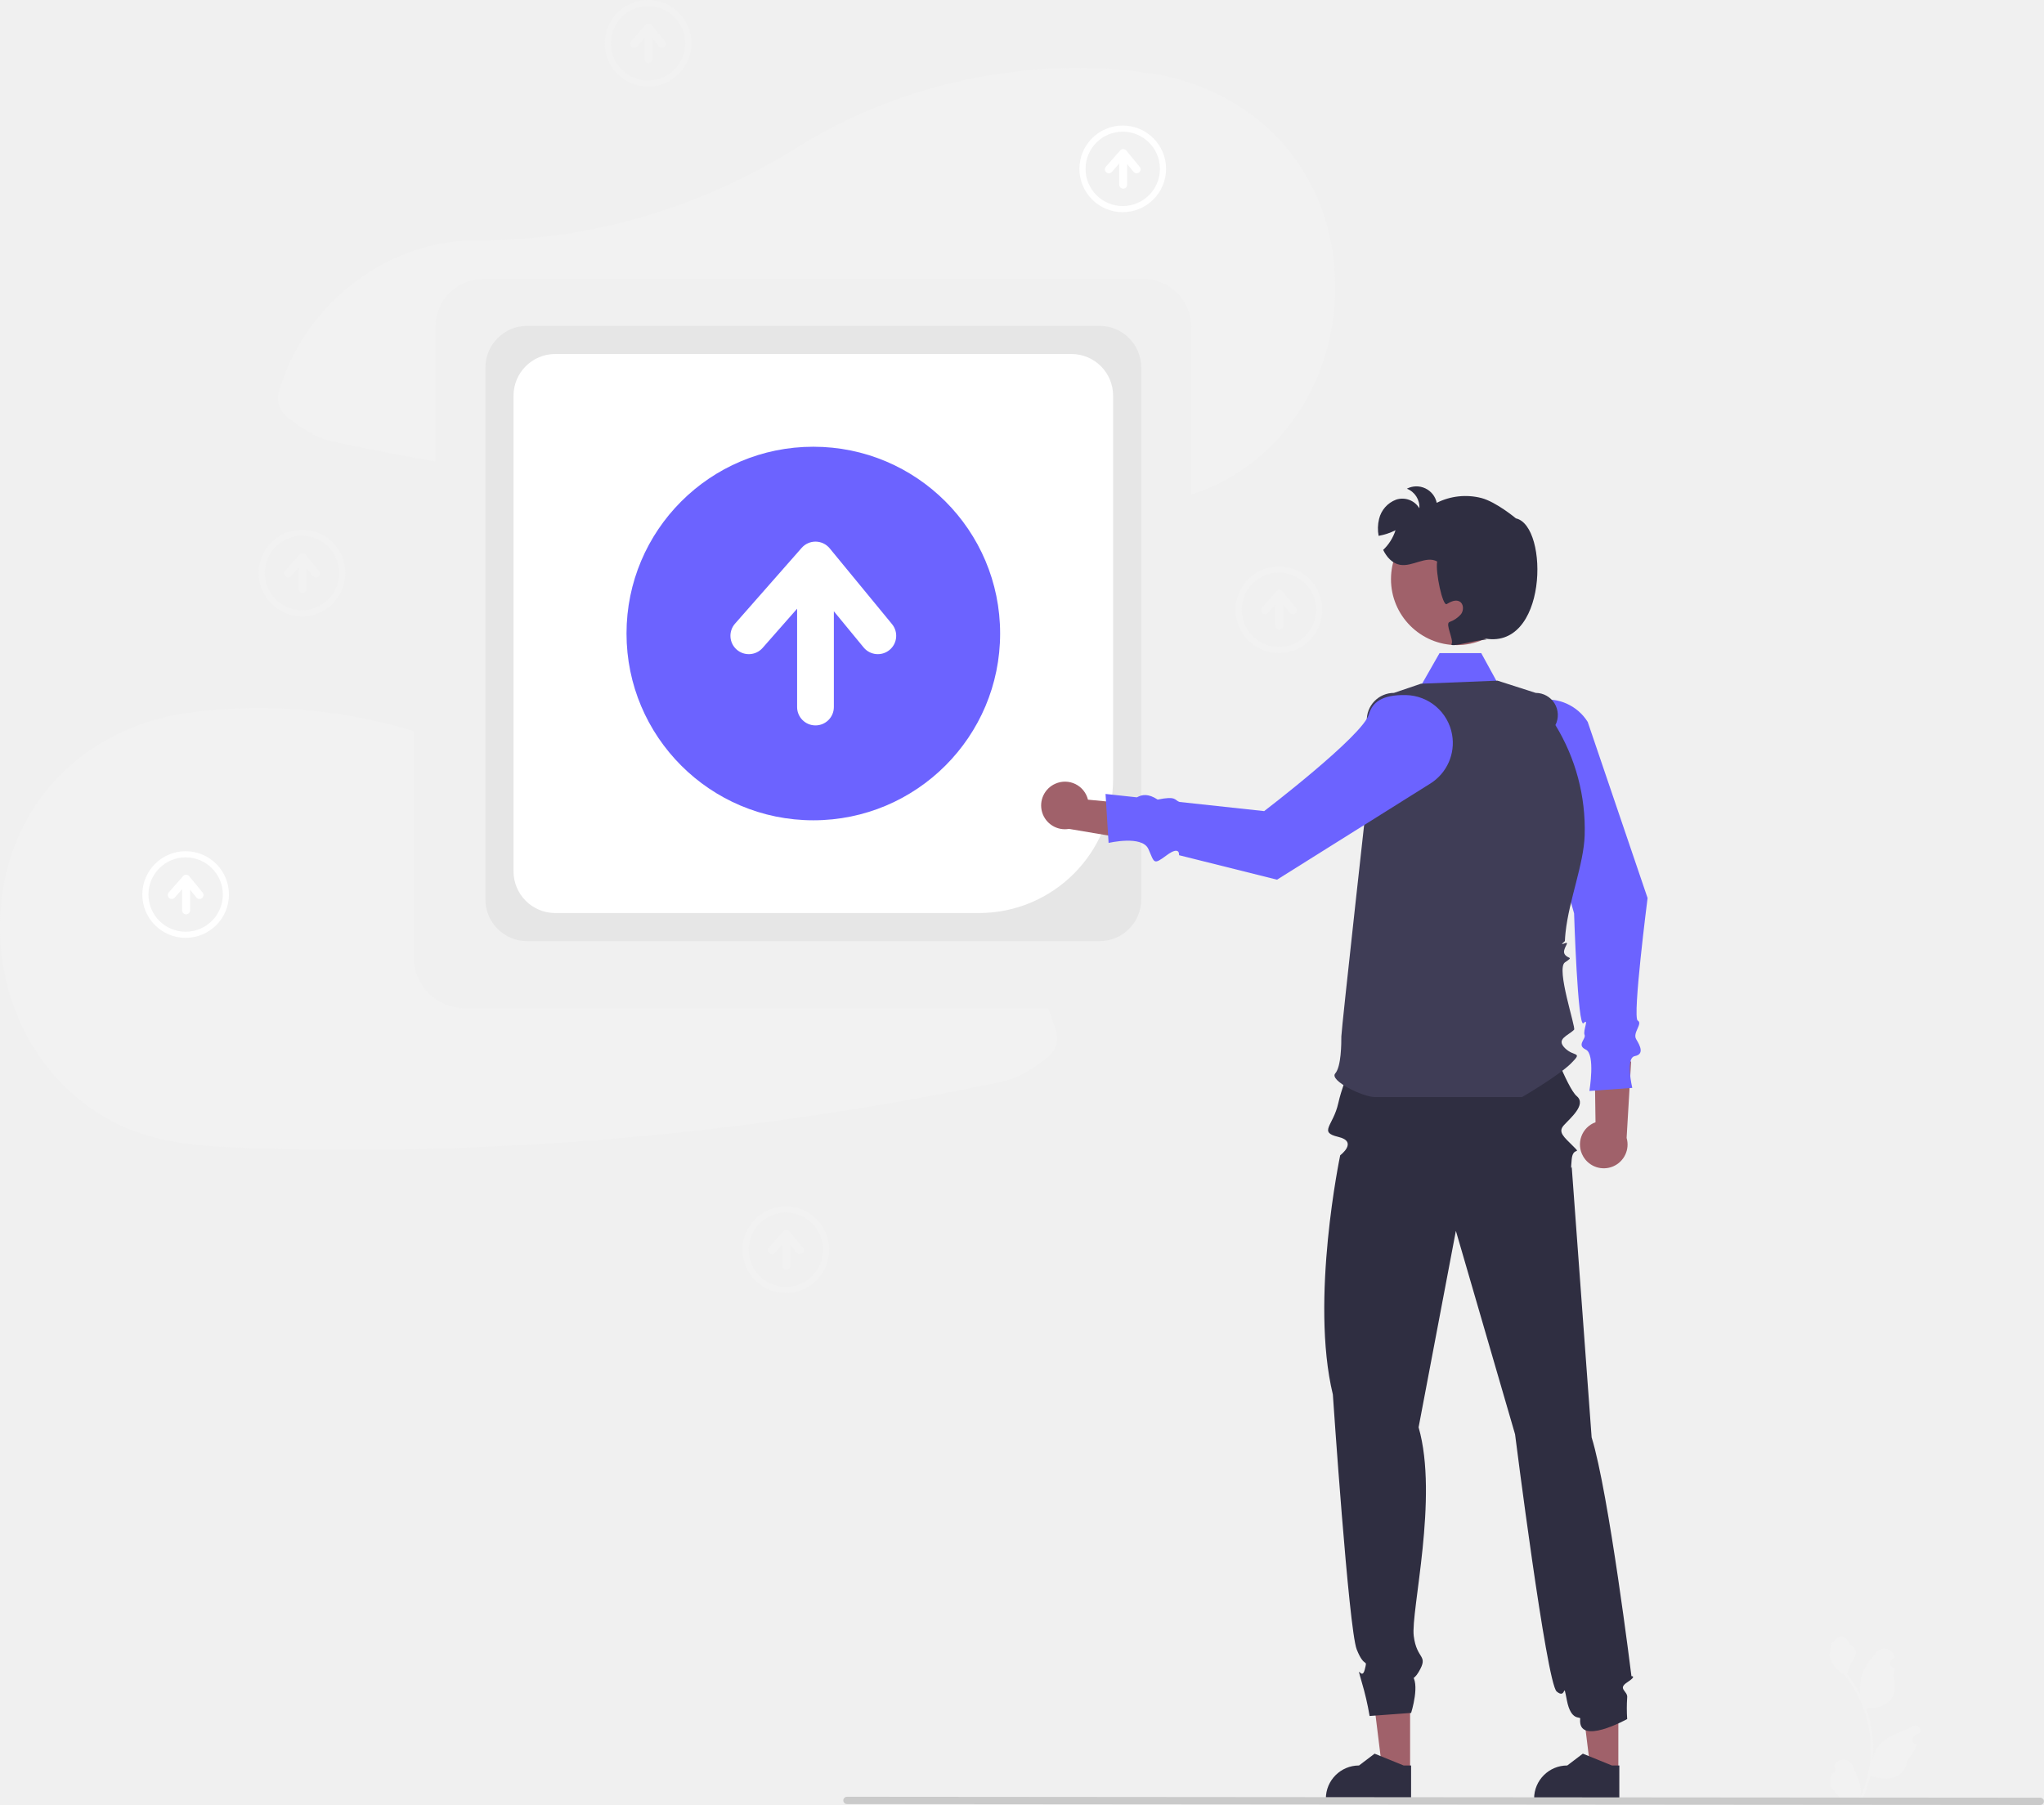
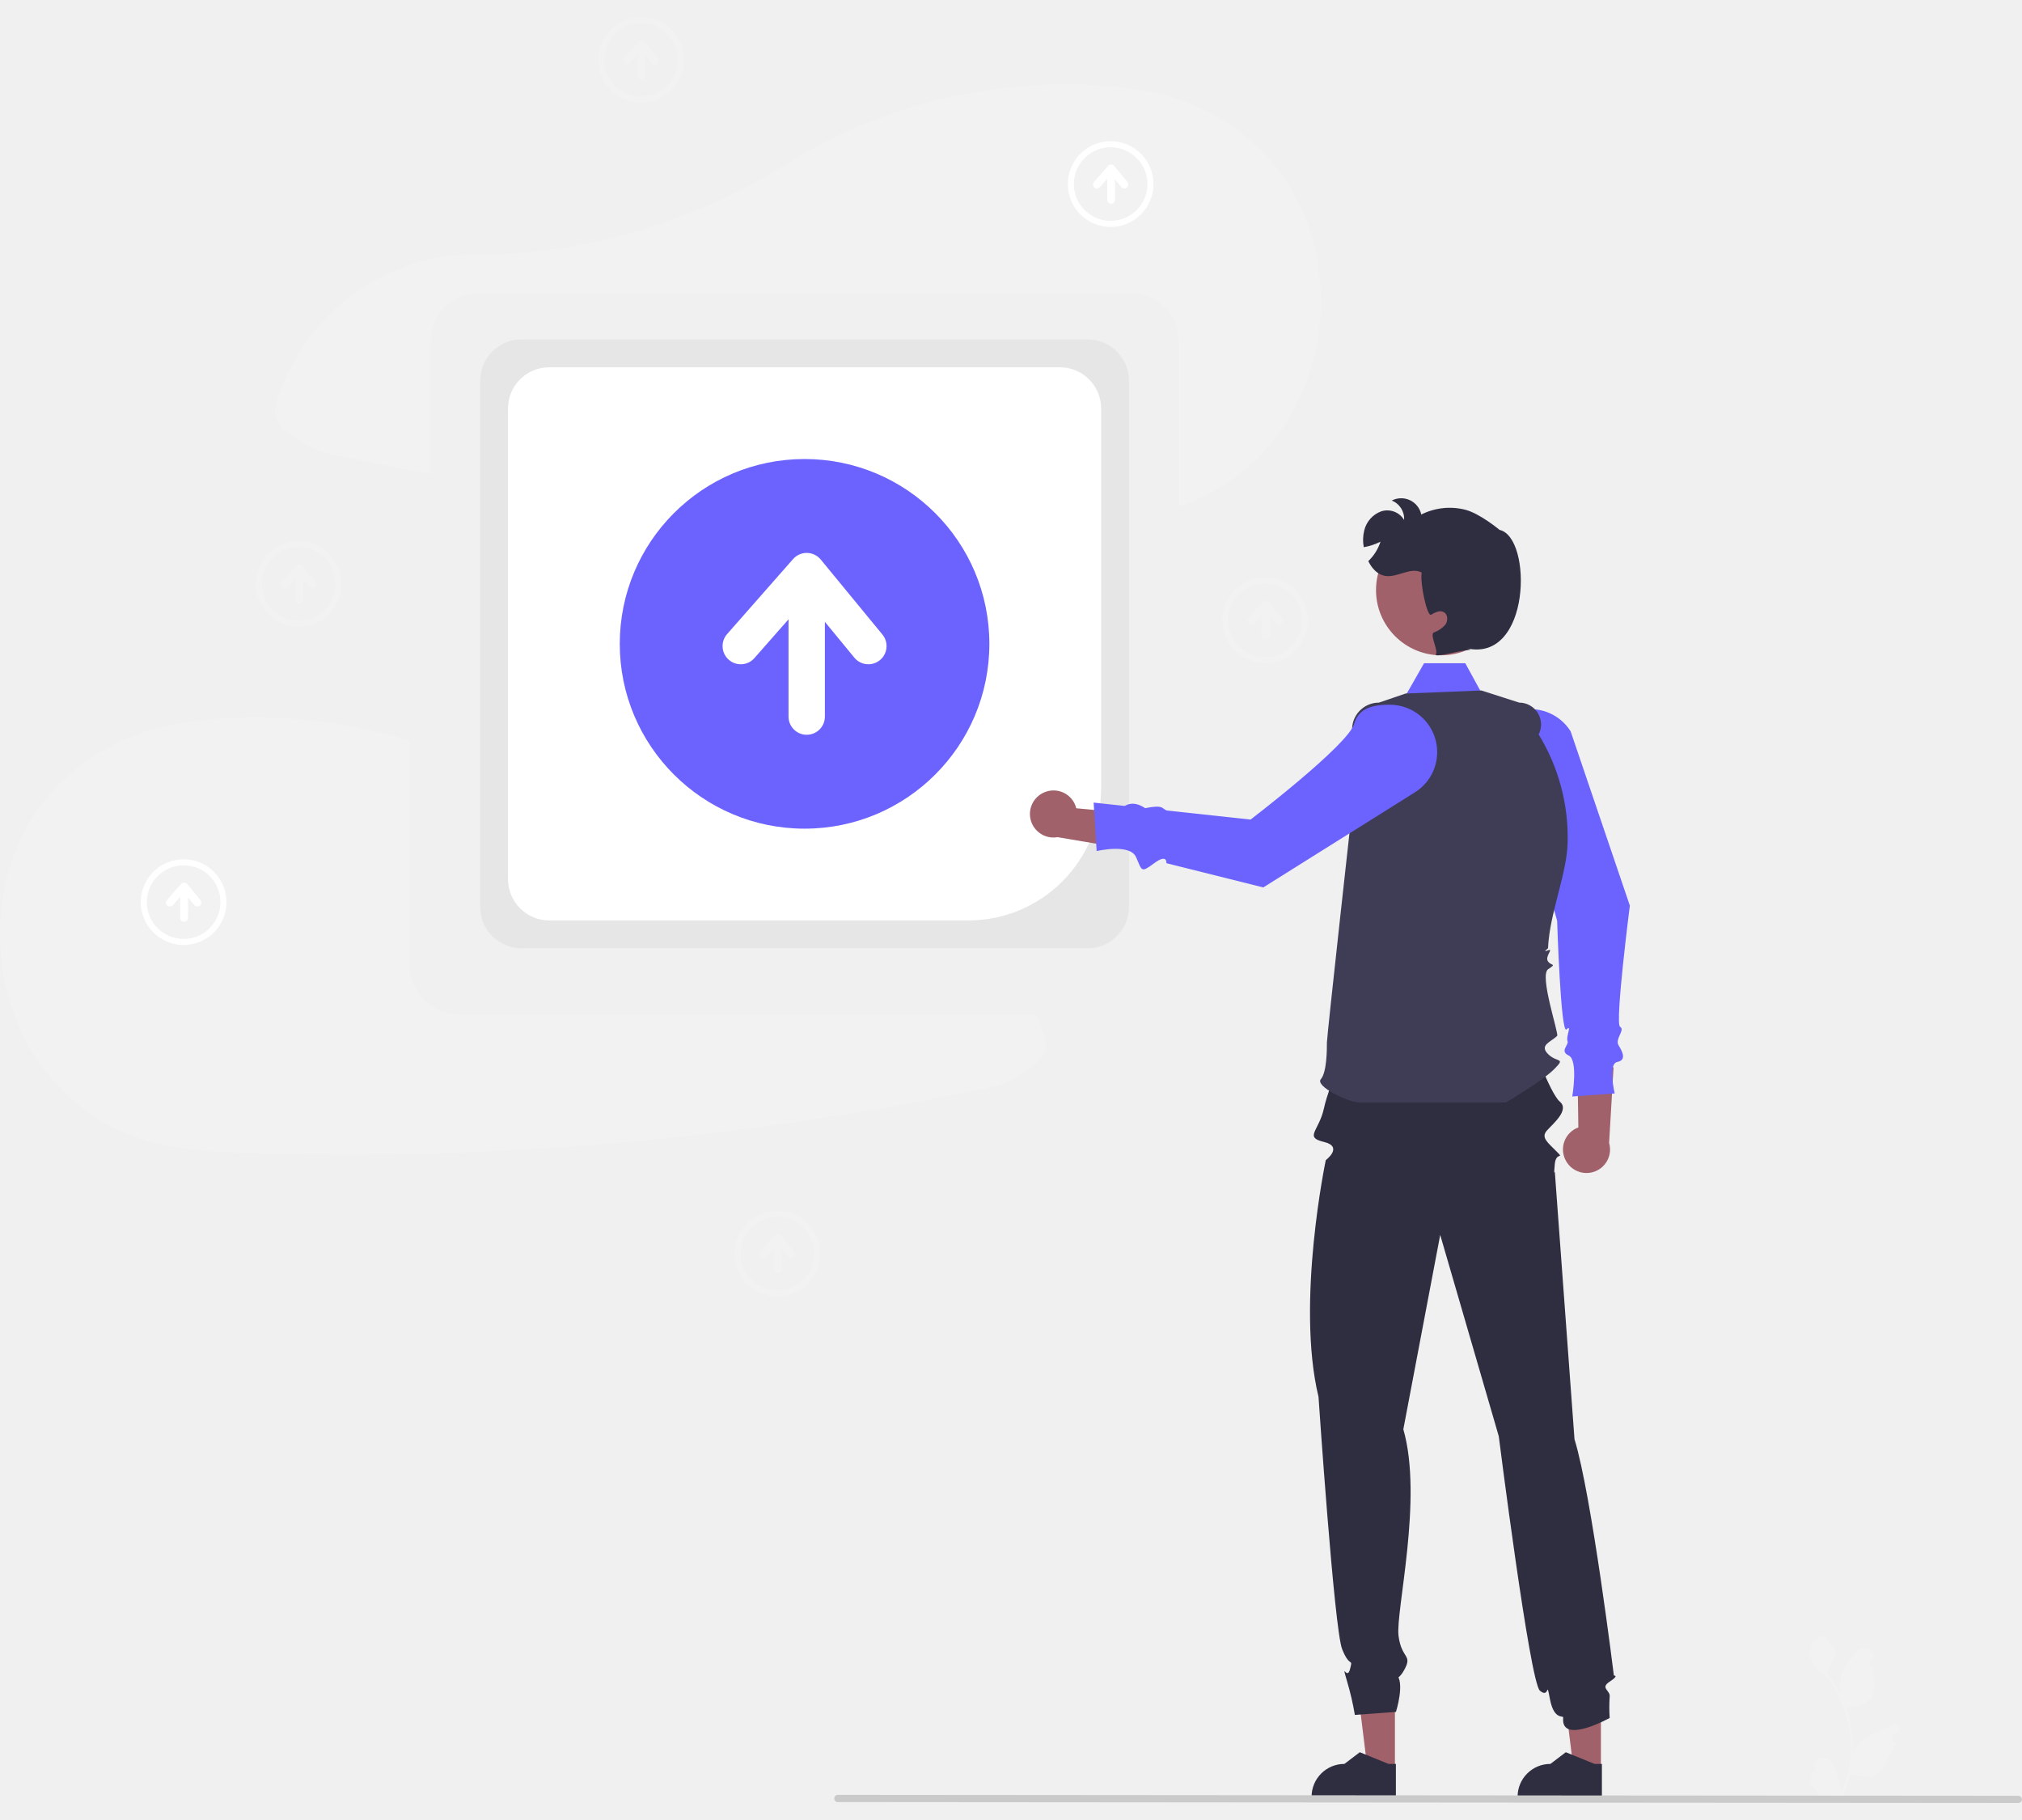
- <svg xmlns="http://www.w3.org/2000/svg" data-name="Layer 1" width="667.445" height="589.486" viewBox="0 0 667.445 589.486">
+ <svg xmlns="http://www.w3.org/2000/svg" data-name="Layer 1" width="200" height="180" viewBox="0 0 667.445 589.486">
  <path d="M783.233,532.892a7.721,7.721,0,0,1,4.045-11.127l-.398-27.436,12.016,7.676L797.431,526.882a7.763,7.763,0,0,1-14.198,6.01Z" transform="translate(-266.2773 -155.2571)" fill="#a0616a" />
  <path d="M768.751,383.936A15.64,15.64,0,0,0,755.837,398.994c-.174,8.03,2.506,11.024,6.292,12.106,7,2,18.148,42.448,18.148,42.448s1.183,37.726,3.092,35.863-.251,2.484.329,3.811-2.749,3.313.415,4.82,1.164,13.507,1.164,13.507l14-1s-2.325-9.776.838-10.388,1.725-3.394.444-5.503,2.267-5.115.493-6.112,3.226-39.997,3.226-39.997L784.729,391.028a15.642,15.642,0,0,0-15.977-7.092Z" transform="translate(-266.2773 -155.2571)" fill="#6c63ff" />
  <polygon points="460 230.943 470.071 213.291 483.677 213.291 493.882 231.943 460 230.943" fill="#6c63ff" />
  <path d="M699.189,227.463c-8.047-26.954-30.781-44.551-58.251-48.411-.302-.043-.589.014-.89-.006a8.68,8.68,0,0,0-1.188-.273c-37.778-4.883-79.018,3.862-111.841,24.399-31.462,19.685-67.613,30.793-104.726,30.546q-1.729-.011-3.471.075c-28.561,1.425-53.766,22.215-61.488,49.561-1.013,3.588.752,6.794,3.592,8.827,4.989,3.573,8.397,6.078,14.536,7.378q16.43,3.481,32.973,6.401V262.031a15.704,15.704,0,0,1,15.686-15.686H639.591a15.704,15.704,0,0,1,15.686,15.686V316.738a64.518,64.518,0,0,0,8.632-3.398,66.837,66.837,0,0,0,25.768-22.487C702.153,272.753,705.448,248.427,699.189,227.463Z" transform="translate(-266.2773 -155.2571)" fill="#f2f2f2" />
  <path d="M608.467,484.548H417.99a16.598,16.598,0,0,1-16.579-16.579V394.059a172.965,172.965,0,0,0-71.716-6.286,8.68,8.68,0,0,0-1.188.273c-.301.019-.588-.037-.89.006-27.471,3.86-50.204,21.457-58.251,48.411-6.259,20.964-2.964,45.29,9.511,63.39a66.837,66.837,0,0,0,25.768,22.487c14.287,6.882,29.325,7.4,44.919,7.886a1018.277,1018.277,0,0,0,140.261-5.302q34.382-3.688,68.479-9.638,17.452-3.054,34.788-6.727c6.139-1.3,9.547-3.805,14.536-7.378,2.839-2.033,4.605-5.239,3.592-8.827A65.809,65.809,0,0,0,608.467,484.548Z" transform="translate(-266.2773 -155.2571)" fill="#f2f2f2" />
  <path d="M625.324,462.621H438.389a13.625,13.625,0,0,1-13.609-13.609V275.289a13.625,13.625,0,0,1,13.609-13.609h186.936a13.625,13.625,0,0,1,13.609,13.609V449.012A13.625,13.625,0,0,1,625.324,462.621Z" transform="translate(-266.2773 -155.2571)" fill="#e6e6e6" />
  <path d="M585.98,453.442H447.57a13.625,13.625,0,0,1-13.609-13.609V284.476a13.625,13.625,0,0,1,13.609-13.609H616.145a13.625,13.625,0,0,1,13.609,13.609V409.668A43.823,43.823,0,0,1,585.98,453.442Z" transform="translate(-266.2773 -155.2571)" fill="#fff" />
  <circle cx="265.58" cy="206.897" r="61" fill="#6c63ff" />
  <path d="M557.554,359.085l-20.356-24.754a6.001,6.001,0,0,0-9.14-.151l-21.769,24.754a6,6,0,0,0,9.012,7.925L526.564,354.051v32.115a6,6,0,0,0,12,0V354.885l9.722,11.822a6,6,0,0,0,9.269-7.622Z" transform="translate(-266.2773 -155.2571)" fill="#fff" />
  <polygon points="528.453 578.324 519.404 578.323 515.099 543.416 528.456 543.417 528.453 578.324" fill="#a0616a" />
  <path d="M795.05,743.021l-27.829-.001v-.352a10.833,10.833,0,0,1,10.832-10.832h.001l5.083-3.857,9.485,3.857,2.429 0Z" transform="translate(-266.2773 -155.2571)" fill="#2f2e41" />
  <polygon points="460.453 578.324 451.404 578.323 447.099 543.416 460.456 543.417 460.453 578.324" fill="#a0616a" />
  <path d="M727.05,743.021l-27.829-.001v-.352a10.833,10.833,0,0,1,10.832-10.832h.001l5.083-3.857,9.485,3.857,2.429 0Z" transform="translate(-266.2773 -155.2571)" fill="#2f2e41" />
  <path d="M797.616,704.691c3.302-2.158,1.389-2.018,1.389-2.018s-7.383-59.86-13-78l-6.5-88.337s-.413,1.762,0-2.521,3.413-1.283.413-4.283-5-4.529-3-6.764,7.517-6.759,4.259-9.497-9.671-20.598-9.671-20.598l-62.5.5,2.5-.5s-7.802-2.895-4.228.875-2,13-4,22c-1.656,7.454-6.574,9.432,0,11,6.574,1.568.625,6.011.625,6.011s-9.897,47.114-2.397,78.114c0,0,5.174,76.672,7.793,83.266,2.619,6.594,3.619,2.594,2.619,6.594s-3-3-1,4a92.513,92.513,0,0,1,2.587,11.14l13.562-1s3.15-9.927,0-12.534-.975,5,2.438-.803-.587-3.803-1.587-11.803,8.175-45.268,1.587-68.134l12.173-64.163,19.327,66.437s10.251,81.14,13.582,84c3.331,2.86,1.986-4.082,3.331,2.86,1.359,7.015,4.447,5.155,4.359,6.015-.931,9.172,15.339.125,15.339.125a51.365,51.365,0,0,1,0-7C797.918,707.533,794.315,706.848,797.616,704.691Z" transform="translate(-266.2773 -155.2571)" fill="#2f2e41" />
  <path d="M715.277,513.548c-4,0-15-5.417-13-7.709s2-9.898,2-12.094,9-83.197,9-83.197l-.684-19.832a8.862,8.862,0,0,1,8.857-9.168l8.827-3,25-1,12.466,4A7.227,7.227,0,0,1,774.181,392.06l0,0a65.074,65.074,0,0,1,9.553,35.955c-.287,9.471-5.085,21.038-6.242,31.738-.102.939-.175,1.872-.215,2.796-.011.258-2.058,1.541-.029.771s-1.087,1.95-.029,3.589,3.109.635.084,2.637,3.633,21.344,2.974,22.002c-2,2-6,3-3,6s6,1,2,5-15.984,11-15.984,11Z" transform="translate(-266.2773 -155.2571)" fill="#3f3d56" />
  <circle cx="475.734" cy="189.156" r="21.523" fill="#a0616a" />
  <path d="M610.921,411.192a7.721,7.721,0,0,1,10.622,5.229l27.317,2.584-8.936,11.111L615.354,425.959a7.763,7.763,0,0,1-4.433-14.767Z" transform="translate(-266.2773 -155.2571)" fill="#a0616a" />
  <path d="M740.441,395.17a15.64,15.64,0,0,0-15.058-12.914c-8.03-.174-11.024,2.506-12.106,6.292-2,7-34.197,31.606-34.197,31.606l-27.651-2.992c-1.663-.54-.874-2.054-7.126-.771-3.08-2.017-5.071-1.675-6.785-.734l-10.241-1.108,1,16s10.963-2.608,13,2,1.57,5.27,6,2,4,0,4,0l32,8,50.071-31.401a15.642,15.642,0,0,0,7.092-15.977Z" transform="translate(-266.2773 -155.2571)" fill="#6c63ff" />
  <path d="M750.367,363.628l1.41.45c-4.41.37-12.27,2.83-11.5,1.47s-2.14-6.49-.72-7.14a9.031,9.031,0,0,0,3.82-2.59c.9-1.26.88-3.34-.47-4.11-1.31-.76-2.93.06-4.23.83-1.31.76-3.73-10.42-3.11-13.91-3.65-2-8.07,1.83-12.17,1.08-2.51-.46-4.32-2.52-5.46-4.86a15.246,15.246,0,0,0,4.03-6.42,19.91,19.91,0,0,1-5.52,1.83,12.971,12.971,0,0,1,.14-5.48,8.943,8.943,0,0,1,5.57-6.34,6.482,6.482,0,0,1,7.6,2.82,6.444,6.444,0,0,0-4.08-6.4,6.776,6.776,0,0,1,9.75,4.61,20.934,20.934,0,0,1,14.59-1.56c4.84,1.27,11.26,6.64,11.26,6.64C772.197,326.958,771.677,368.478,750.367,363.628Z" transform="translate(-266.2773 -155.2571)" fill="#2f2e41" />
  <path d="M864.394,734.44a1.216,1.216,0,0,0,.882-2.108l-.083-.331.033-.08a3.267,3.267,0,0,1,6.026.022c.986,2.374,2.24,4.751,2.549,7.261a9.664,9.664,0,0,1-.17,3.324,38.744,38.744,0,0,0,3.524-16.092,37.397,37.397,0,0,0-.232-4.172q-.192-1.703-.533-3.382a39.193,39.193,0,0,0-7.772-16.611A10.43,10.43,0,0,1,864.279,697.77a7.956,7.956,0,0,1-.724-2.174,9.819,9.819,0,0,0,.637-3.386c.294-.447.821-.669,1.142-1.104,1.599-2.167,3.801-1.789,4.951,1.156,2.456,1.24,2.48,3.295.973,5.273-.959,1.258-1.091,2.96-1.932,4.307.087.111.177.218.263.329a39.446,39.446,0,0,1,4.117,6.523,16.398,16.398,0,0,1,.979-7.617c.937-2.261,2.693-4.164,4.24-6.119a3.366,3.366,0,0,1,5.995,1.653l.009.086q-.345.194-.675.413a1.65,1.65,0,0,0,.665,3.003l.034.005a16.418,16.418,0,0,1-.433,2.455c1.984,7.673-2.3,10.468-8.416,10.594-.135.069-.267.138-.402.204a40.262,40.262,0,0,1,2.167,10.199,38.187,38.187,0,0,1-.028,6.166l.01-.073a10.091,10.091,0,0,1,3.445-5.827c2.651-2.178,6.396-2.98,9.256-4.73a1.894,1.894,0,0,1,2.9,1.842l-.012.076a11.082,11.082,0,0,0-1.243.599q-.345.194-.675.413a1.65,1.65,0,0,0,.665,3.003l.034.005.069.01a16.431,16.431,0,0,1-3.022,4.733c-1.241,6.699-6.569,7.334-12.27,5.383h-.003a40.251,40.251,0,0,1-2.704,7.893h-9.659c-.035-.107-.066-.218-.097-.325a10.975,10.975,0,0,0,2.673-.159c-.717-.879-1.433-1.766-2.15-2.645a.602.602,0,0,1-.045-.052c-.364-.45-.73-.897-1.094-1.347l-0-.001a16.075,16.075,0,0,1,.471-4.095Z" transform="translate(-266.2773 -155.2571)" fill="#f2f2f2" />
  <path d="M542.806,744.436l389.726.307a1.191,1.191,0,0,0,0-2.381l-389.726-.307a1.191,1.191,0,0,0,0,2.381Z" transform="translate(-266.2773 -155.2571)" fill="#cacaca" />
  <path d="M522.895,577.548A14.146,14.146,0,1,1,537.041,563.403,14.162,14.162,0,0,1,522.895,577.548Zm0-26.291A12.146,12.146,0,1,0,535.041,563.403,12.159,12.159,0,0,0,522.895,551.257Z" transform="translate(-266.2773 -155.2571)" fill="#f2f2f2" />
  <path d="M528.433,562.741l-4.387-5.335a1.293,1.293,0,0,0-1.97-.033l-4.691,5.335a1.293,1.293,0,0,0,1.942,1.708l2.427-2.76v6.921a1.293,1.293,0,1,0,2.586,0v-6.741l2.095,2.548a1.293,1.293,0,0,0,1.997-1.643Z" transform="translate(-266.2773 -155.2571)" fill="#f2f2f2" />
  <path d="M683.895,368.548A14.146,14.146,0,1,1,698.041,354.403,14.162,14.162,0,0,1,683.895,368.548Zm0-26.291A12.146,12.146,0,1,0,696.041,354.403,12.159,12.159,0,0,0,683.895,342.257Z" transform="translate(-266.2773 -155.2571)" fill="#f2f2f2" />
  <path d="M689.433,353.741l-4.387-5.335a1.293,1.293,0,0,0-1.97-.033l-4.691,5.335a1.293,1.293,0,0,0,1.942,1.708l2.427-2.76v6.921a1.293,1.293,0,1,0,2.586,0v-6.741l2.095,2.548a1.293,1.293,0,0,0,1.997-1.643Z" transform="translate(-266.2773 -155.2571)" fill="#f2f2f2" />
  <path d="M364.896,356.548A14.146,14.146,0,1,1,379.041,342.403,14.162,14.162,0,0,1,364.896,356.548Zm0-26.291A12.146,12.146,0,1,0,377.041,342.403,12.159,12.159,0,0,0,364.896,330.257Z" transform="translate(-266.2773 -155.2571)" fill="#f2f2f2" />
  <path d="M370.433,341.741l-4.387-5.335a1.293,1.293,0,0,0-1.97-.033l-4.691,5.335a1.293,1.293,0,0,0,1.942,1.708l2.427-2.76v6.921a1.293,1.293,0,0,0,2.586,0v-6.741l2.095,2.548a1.293,1.293,0,0,0,1.997-1.643Z" transform="translate(-266.2773 -155.2571)" fill="#f2f2f2" />
  <path d="M477.896,183.548A14.146,14.146,0,1,1,492.041,169.403,14.162,14.162,0,0,1,477.896,183.548Zm0-26.291A12.146,12.146,0,1,0,490.041,169.403,12.159,12.159,0,0,0,477.896,157.257Z" transform="translate(-266.2773 -155.2571)" fill="#f2f2f2" />
  <path d="M483.433,168.741l-4.387-5.335a1.293,1.293,0,0,0-1.97-.033l-4.691,5.335a1.293,1.293,0,0,0,1.942,1.708l2.427-2.76v6.921a1.293,1.293,0,0,0,2.586,0v-6.741l2.095,2.548a1.293,1.293,0,0,0,1.997-1.643Z" transform="translate(-266.2773 -155.2571)" fill="#f2f2f2" />
  <path d="M326.896,461.548A14.146,14.146,0,1,1,341.041,447.403,14.162,14.162,0,0,1,326.896,461.548Zm0-26.291a12.146,12.146,0,1,0,12.146,12.146A12.159,12.159,0,0,0,326.896,435.257Z" transform="translate(-266.2773 -155.2571)" fill="#fff" />
  <path d="M332.433,446.741l-4.387-5.335a1.293,1.293,0,0,0-1.97-.033l-4.691,5.335a1.293,1.293,0,0,0,1.942,1.708l2.427-2.76v6.921a1.293,1.293,0,0,0,2.586,0v-6.741l2.095,2.548a1.293,1.293,0,0,0,1.997-1.643Z" transform="translate(-266.2773 -155.2571)" fill="#fff" />
  <path d="M632.895,224.548A14.146,14.146,0,1,1,647.041,210.403,14.162,14.162,0,0,1,632.895,224.548Zm0-26.291a12.146,12.146,0,1,0,12.146,12.146A12.159,12.159,0,0,0,632.895,198.257Z" transform="translate(-266.2773 -155.2571)" fill="#fff" />
  <path d="M638.433,209.741l-4.387-5.335a1.293,1.293,0,0,0-1.97-.033l-4.691,5.335a1.293,1.293,0,0,0,1.942,1.708l2.427-2.76v6.921a1.293,1.293,0,1,0,2.586,0v-6.741l2.095,2.548a1.293,1.293,0,0,0,1.997-1.643Z" transform="translate(-266.2773 -155.2571)" fill="#fff" />
</svg>
